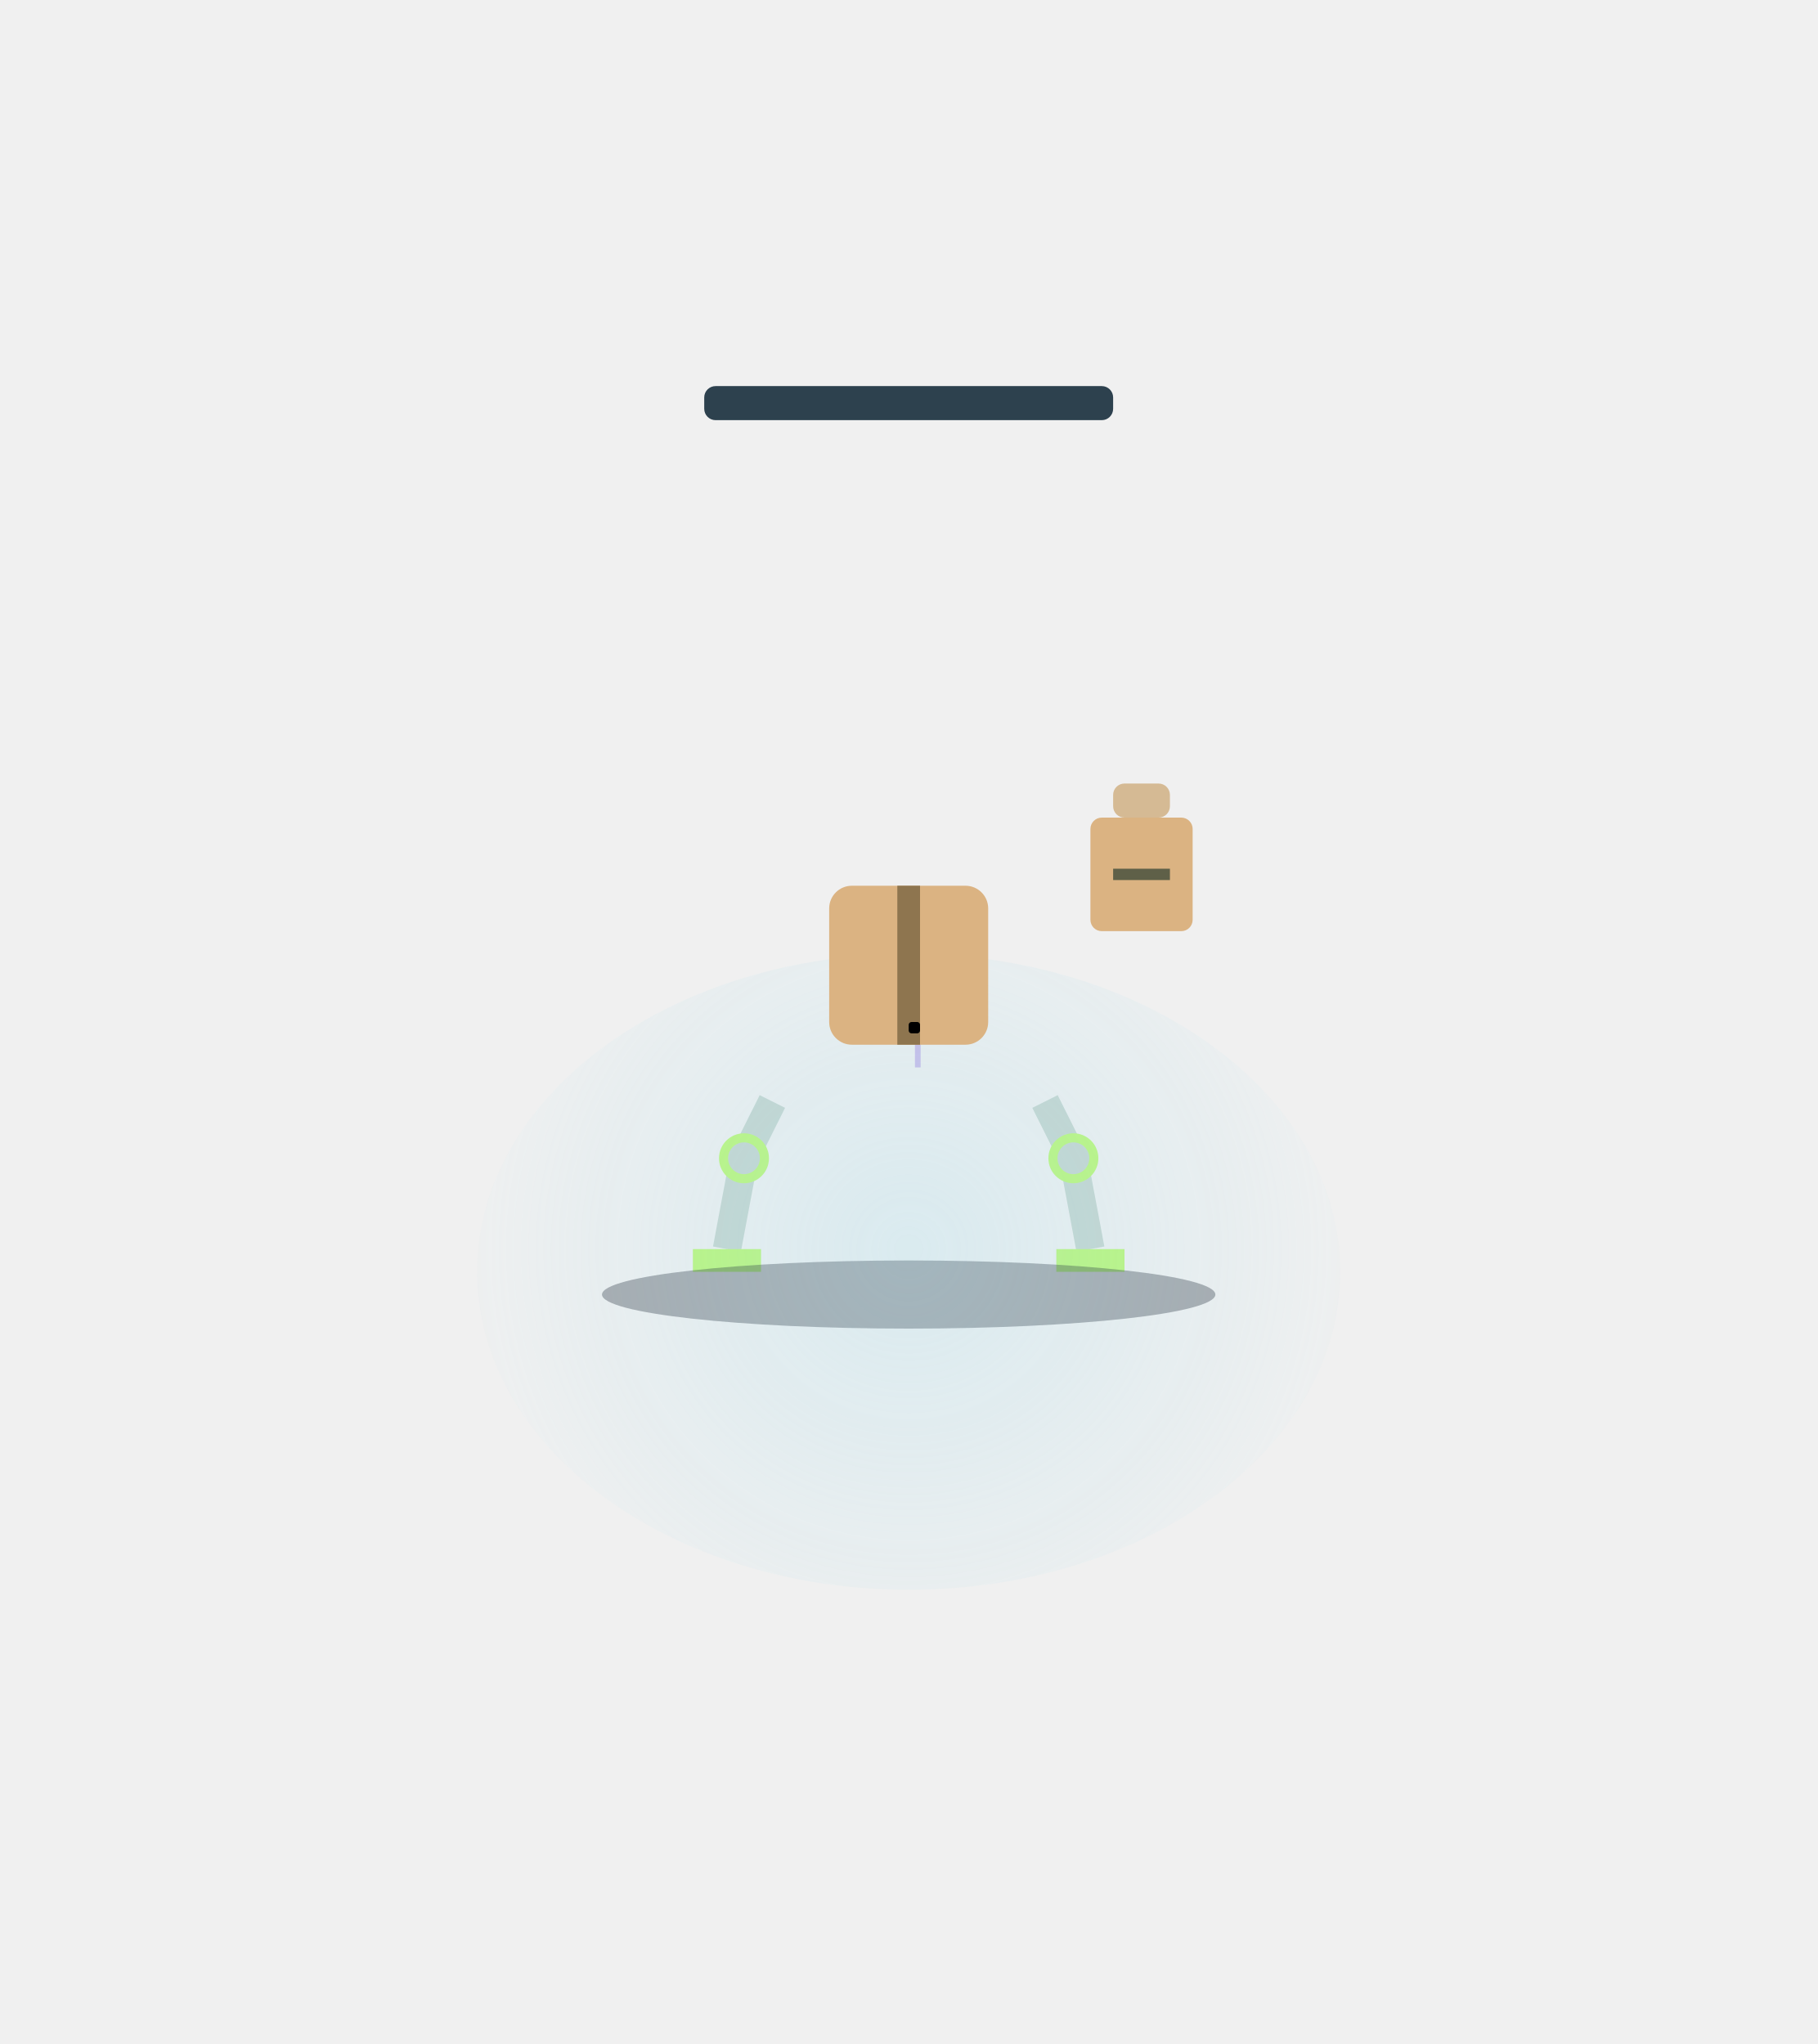
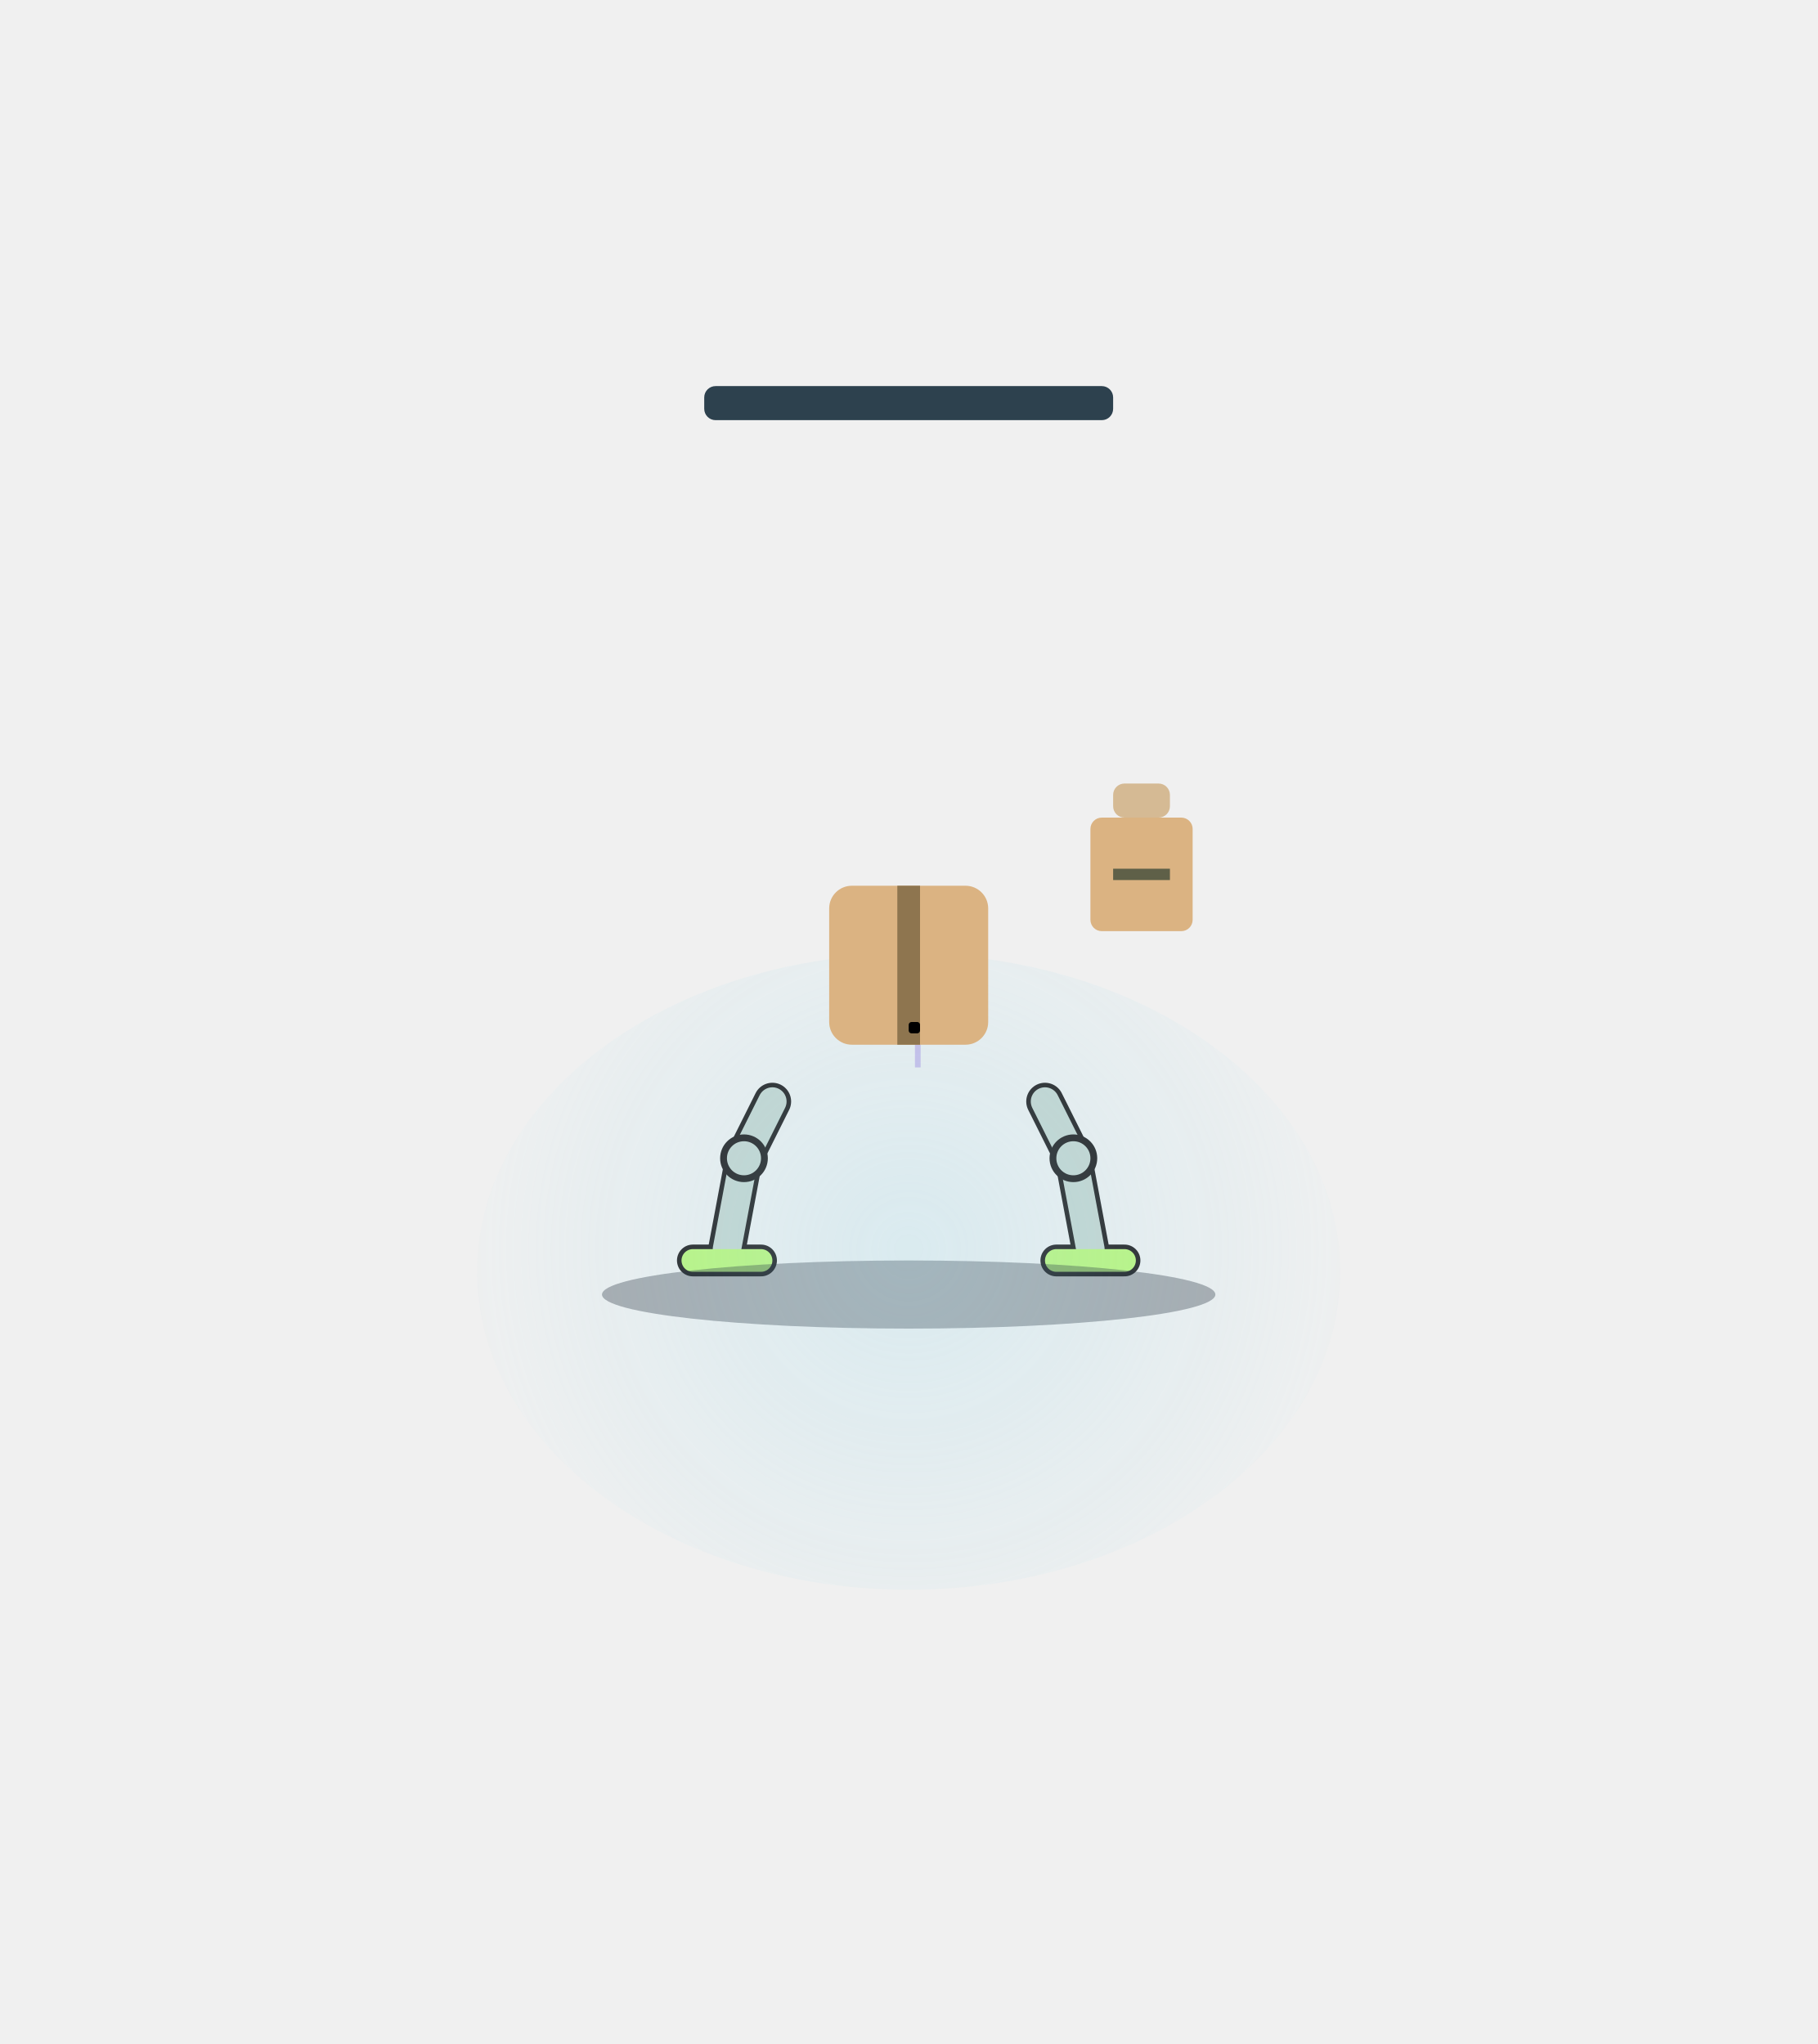
<svg xmlns="http://www.w3.org/2000/svg" viewBox="-80 -90 160 180" overflow="visible">
  <defs>
    <radialGradient id="thrust-glow" gradientUnits="userSpaceOnUse" fx="0" fy="20" cx="0" cy="20" r="43" fr="1">
      <stop offset="0" stop-color="#98daed40" />
      <stop offset="1" stop-color="#98daed00" />
    </radialGradient>
  </defs>
  <style>
    .zeta-tip[data-negative="true"] { fill: #ff8499; }
  </style>
  <g id="star-small">
    <rect width=".9" height=".9" fill="#d4cbea" />
  </g>
  <g id="star-large">
    <rect width="1.8" height="1.8" fill="#d4cbea" />
    <path d="M-3 .8H4 M.8 -3V4" fill="none" stroke="#cabce8" stroke-width=".5" />
  </g>
-   <g id="gear" fill="none">
-     <path d="M-12 7L-14.5 12 -16 20 M12 7L14.5 12 16 20" stroke="#c7d6d0" stroke-width="2.5" stroke-linejoin="round" />
-     <circle cx="-14.5" cy="12" r="1.8" fill="#c7d6d0" stroke="#bdf77d" stroke-width=".8" />
-     <circle cx="14.5" cy="12" r="1.8" fill="#c7d6d0" stroke="#bdf77d" stroke-width=".8" />
+   <g id="gear" fill="none" stroke-linecap="round" stroke-linejoin="round">
+     <path d="M-12 7L-14.5 12 -16 20 M12 7L14.5 12 16 20" stroke="#231f20" stroke-width="3.3" />
+     <path d="M-19 21H-13 M13 21H19" stroke="#231f20" stroke-width="2.8" />
+     <path d="M-12 7L-14.5 12 -16 20 M12 7L14.5 12 16 20" stroke="#c7d6d0" stroke-width="2.5" />
+     <circle cx="-14.5" cy="12" r="1.8" fill="#c7d6d0" stroke="#231f20" stroke-width=".6" />
+     <circle cx="14.5" cy="12" r="1.8" fill="#c7d6d0" stroke="#231f20" stroke-width=".6" />
    <path d="M-19 21H-13 M13 21H19" stroke="#bdf77d" stroke-width="2" />
  </g>
  <g id="ship-shadow">
    <ellipse cy="24" rx="27" ry="3" fill="#151d2955" />
  </g>
  <g id="vertical-thrust">
    <ellipse cy="22" rx="38" ry="28" fill="url(#thrust-glow)" />
    <ellipse data-wave="0" fill="none" stroke="#98daed" />
    <ellipse data-wave="1" fill="none" stroke="#bdf77d" />
    <ellipse data-wave="2" fill="none" stroke="#98daed" />
    <ellipse data-wave="3" fill="none" stroke="#bdf77d" />
  </g>
  <g id="horizontal-thrust" fill="none" stroke="#98daed" stroke-width="1.5">
    <ellipse data-wave="0" />
    <ellipse data-wave="1" />
    <ellipse data-wave="2" />
  </g>
  <g id="carried-order" font-family="monospace" text-anchor="middle">
    <rect x="16" y="-18" width="9" height="10" rx="1" fill="#dbb382" />
    <rect x="18" y="-21" width="5" height="3" rx="1" fill="#d5ba94" />
    <path d="M18 -13H23" stroke="#5f6048" />
    <text class="zeta-tip" data-tip="" x="21" y="-30" fill="#c8f8a0" font-size="12" font-weight="bold" />
    <text data-destination="" y="-46" fill="#c8f8a0" font-size="9" />
  </g>
  <g id="waiting-order" font-family="monospace" text-anchor="middle">
    <rect x="-7" y="-12" width="14" height="14" rx="2" fill="#dbb382" />
    <path d="M0 -12V2" stroke="#8e754f" stroke-width="2" />
    <text class="zeta-tip" data-tip="" y="-22" fill="#bdf77d" font-size="12" font-weight="bold" />
    <text data-count="" y="15" fill="#e9d2af" font-size="9" />
  </g>
  <g id="service" font-family="monospace" text-anchor="middle">
    <g data-dwell="">
      <rect x="-18" y="-56" width="36" height="3" rx="1" fill="#2d414e" />
      <rect data-progress="" x="-18" y="-56" height="3" rx="1" fill="#bdf77d" />
    </g>
    <text data-refuel="" y="-66" fill="#98daed" font-size="10" font-weight="bold" />
  </g>
  <g id="particle" data-crash-colors="#ffffff,#bce9ff,#78b6d5" data-service-color="#bdf77d">
    <rect width="1" height="1" rx=".25" />
  </g>
  <g id="crash-message" font-family="monospace" text-anchor="middle">
    <text x="640" y="420" fill="#f4c2ce" font-size="22" font-weight="bold">SAUCER LOST</text>
    <text data-message="" x="640" y="449" fill="#c7b6d4" font-size="10" />
  </g>
  <g id="storm-rain">
    <path d="" fill="none" stroke="#ffffff" stroke-width="1.8" stroke-linecap="round" />
  </g>
</svg>
